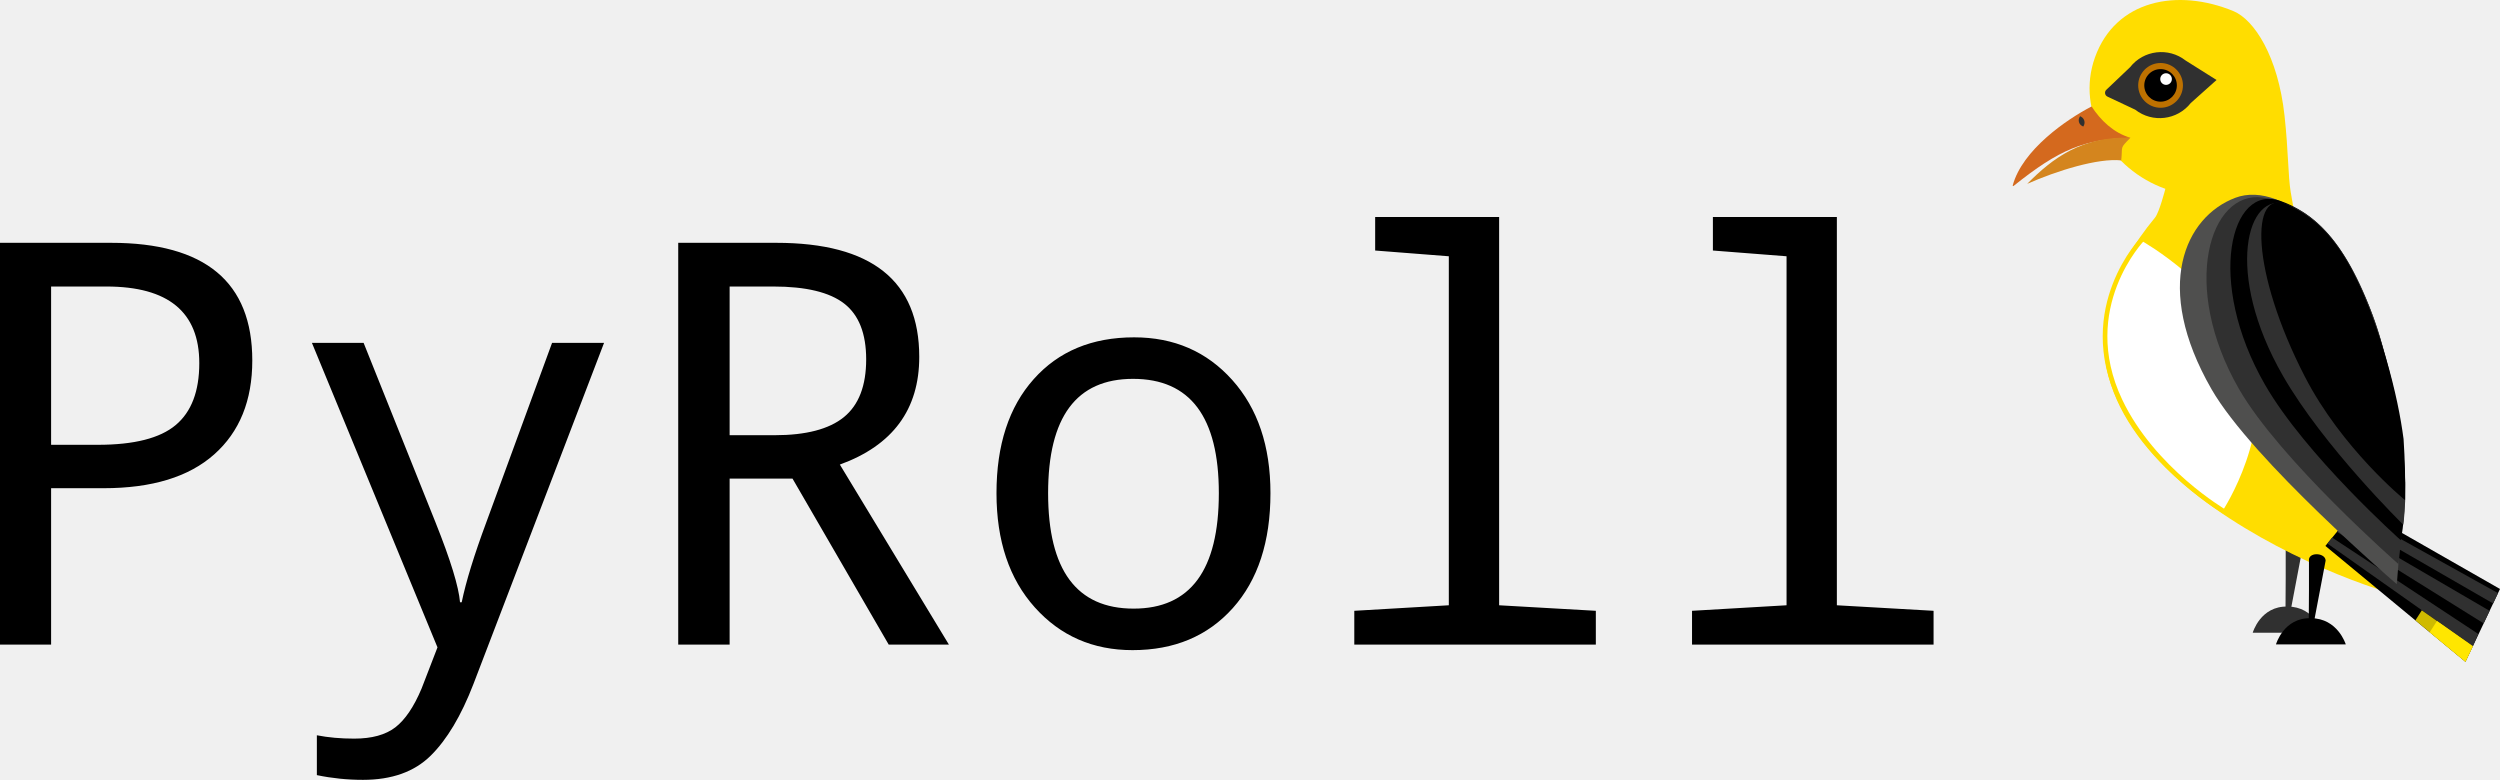
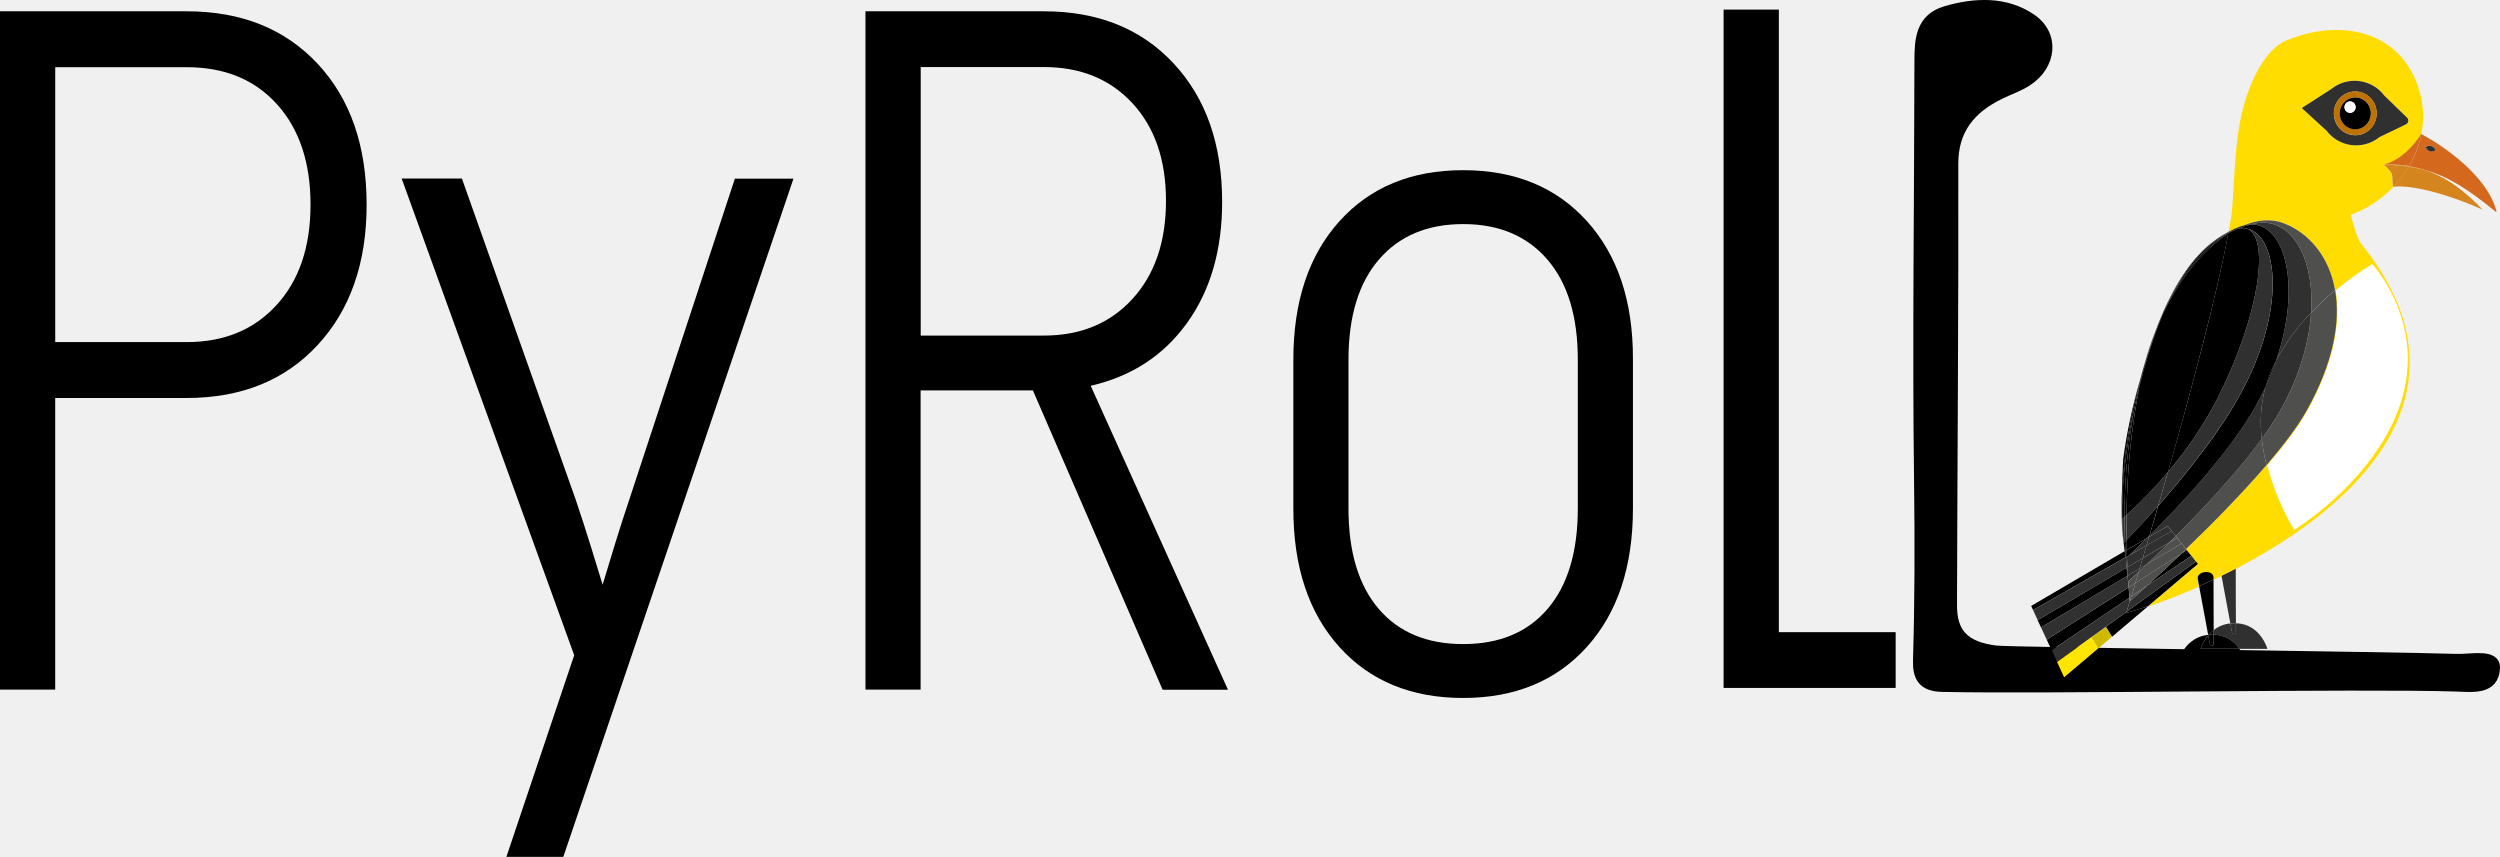
- <svg xmlns="http://www.w3.org/2000/svg" viewBox="0 0 537.236 167.582" version="1.1" id="svg69" width="142.144mm" height="44.339mm">
+ <svg xmlns="http://www.w3.org/2000/svg" viewBox="0 0 912.877 312.885" version="1.1" id="svg276" width="912.877" height="312.885">
  <defs id="defs4">
-     <rect x="7.08" y="9.816" width="621.882" height="192.361" id="rect6984" />
-     <style id="style2">.d{fill:#d4691e;}.e,.f{fill:#fff;}.g{fill:#cfba00;}.h{fill:#ffe600;}.i{fill:#303030;}.j{fill:#fd0;}.k{fill:#4f4f4e;}.f{stroke:#fd0;stroke-miterlimit:10;}.l{fill:#d4851e;}.m{fill:#bd7100;}</style>
+     <style id="style2">
+       .a {
+         stroke: #000;
+         stroke-width: 3.57px;
+       }
+ 
+       .a, .d {
+         stroke-miterlimit: 10;
+       }
+ 
+       .b {
+         fill: #303030;
+       }
+ 
+       .c {
+         fill: #fd0;
+       }
+ 
+       .d, .k {
+         fill: #fff;
+       }
+ 
+       .d {
+         stroke: #fd0;
+         stroke-width: 0.39px;
+       }
+ 
+       .e {
+         fill: #cfba00;
+       }
+ 
+       .f {
+         fill: #ffe600;
+       }
+ 
+       .g {
+         fill: #4f4f4e;
+       }
+ 
+       .h {
+         fill: #d4691e;
+       }
+ 
+       .i {
+         fill: #d4851e;
+       }
+ 
+       .j {
+         fill: #bd7100;
+       }
+     </style>
  </defs>
-   <g id="a" transform="translate(-17.47379,-10.48079)" />
-   <g id="b" transform="translate(432.5262,-4.8109957e-4)">
-     <g id="c">
-       <g id="g65">
-         <g id="g11">
-           <path class="i" d="m 51.57,135.98 c 0,0 1.65,-5.79 7.5,-5.63 5.79,0 7.5,5.63 7.5,5.63 z" id="path7" />
-           <path class="i" d="m 58.62,132.25 c 0,0.6 0.78,0.68 0.89,0.09 0.89,-4.66 2.16,-11.37 2.73,-14.36 -0.02,-1.62 -3.28,-1.91 -3.58,-0.34 0.03,3.04 -0.01,9.88 -0.05,14.62 z" id="path9" />
-         </g>
-         <path class="j" d="M 59.76,41.46 C 59.14,37.66 59.25,32.54 58.41,24.86 57.02,12.11 51.89,4.24 47.45,2.4 35.4,-2.59 22.1,-0.04 17.67,12.34 13.49,24.04 21.1,36.4 32.8,40.58 c 0,0 -1.3,5.07 -2.23,6.19 -37.06,44.87 29.35,74.94 52.76,81.32 0,0 -19.5,-61.61 -23.56,-86.64 z" id="path13" />
-         <path class="f" d="m 27.93,51.31 c 0,0 17.85,9.98 23.53,25.55 5.68,15.57 -5.9,33.13 -5.9,33.13 0,0 -15.43,-9 -22.49,-23.91 -9.46,-19.99 4.86,-34.77 4.86,-34.77 z" id="path15" />
-         <g id="g29">
-           <polygon points="67.19,117.32 73.99,109.01 104.71,126.57 97.29,142.22 " id="polygon17" />
-           <polygon class="i" points="67.62,116.8 68.65,115.53 100.03,136.23 98.88,138.87 " id="polygon19" />
-           <polygon class="i" points="69.67,114.29 70.86,112.83 102.48,131.27 101.2,133.96 " id="polygon21" />
-           <polygon class="i" points="71.87,111.6 73.09,110.11 104.28,127.46 103.23,129.68 " id="polygon23" />
-           <polygon class="g" points="86.53,133.32 87.91,131.16 98.88,138.87 97.29,142.22 " id="polygon25" />
-           <polygon class="h" points="89.61,135.87 91.17,133.45 98.88,138.87 97.29,142.22 " id="polygon27" />
-         </g>
-         <g id="g41">
-           <path class="k" d="M 42.72,83.64 C 30.03,61.55 37.08,46.61 47.79,42.52 c 10.7,-4.09 26.97,10.87 32.11,33.7 5.47,24.29 2.62,49.31 2.62,49.31 0,0 -31.03,-26.62 -39.8,-41.89 z" id="path31" />
-           <path class="i" d="M 48.61,83.57 C 35.92,61.48 42.32,40.9 53.68,42.45 c 9.46,1.29 20.03,10.76 25.97,32.73 6.51,24.03 3.23,46.03 3.23,46.03 0,0 -25.5,-22.37 -34.27,-37.64 z" id="path33" />
-           <path d="m 54.17,82.6 c -12.69,-22.09 -7.4,-43.27 3.39,-39.41 10.34,3.69 17.21,13.93 22.75,34.97 6.36,24.15 3.08,37.93 3.08,37.93 0,0 -20.45,-18.22 -29.22,-33.49 z" id="path35" />
-           <path class="i" d="M 84.34,103.59 C 84.19,97.03 83.17,87.15 79.55,74.59 73.34,53.06 65.02,46.1 58.95,43.93 50.34,40.85 45.37,58.66 58.06,80.75 c 8.77,15.27 25.85,31.99 25.85,31.99 0,0 0.31,-1.75 0.42,-5.05 0.02,-1.37 0.03,-2.74 0.02,-4.1 z" id="path37" />
-           <path d="M 83.99,94.35 C 83.39,89.75 82.26,83.94 80.2,76.93 73.96,55.72 67.47,47.69 58.94,43.92 c -8.01,-3.54 -7.77,14.46 3.81,36.97 7.98,15.53 21.51,26.55 21.57,26.6 0.07,-4.39 -0.04,-8.77 -0.33,-13.15 z" id="path39" />
-         </g>
-         <path class="d" d="M 25.29,29.6 C 15.32,29.96 10.09,32.03 0.18,39.96 0.1,40.02 -0.03,39.96 0,39.85 2.05,32.2 11.6,25.64 16.95,22.88 c 1.93,2.99 4.77,5.7 8.34,6.72 z" id="path43" />
-         <path class="l" d="M 25.29,29.6 C 14.93,29.25 8.59,33.94 3.11,39.51 9.42,36.7 18.36,33.93 23.32,34.47 23.67,31.24 22.88,32.06 25.3,29.6 Z" id="path45" />
-         <g id="g55">
-           <path class="i" d="M 20.35,20.76 C 19.78,20.49 19.66,19.73 20.11,19.3 l 5.11,-4.86 c 2.9,-3.69 8.24,-4.33 11.94,-1.43 l 6.64,4.18 -5.54,4.95 c -2.9,3.69 -8.24,4.33 -11.94,1.43 z" id="path47" />
-           <circle class="m" cx="31.77" cy="18.35" r="4.81" id="circle49" />
-           <circle cx="31.77" cy="18.35" r="3.5" id="circle51" />
-           <circle class="e" cx="32.95" cy="16.99" r="1.25" id="circle53" />
-         </g>
-         <g id="g61">
-           <path d="m 56.57,138.48 c 0,0 1.65,-5.79 7.5,-5.63 5.79,0 7.5,5.63 7.5,5.63 z" id="path57" />
-           <path d="m 63.62,134.75 c 0,0.6 0.78,0.68 0.89,0.09 0.89,-4.66 2.16,-11.37 2.73,-14.36 -0.02,-1.62 -3.28,-1.91 -3.58,-0.34 0.03,3.04 -0.01,9.88 -0.05,14.62 z" id="path59" />
-         </g>
-         <path class="i" d="m 13.99,25.26 h 0.24 c 0.78,0 1.41,0.63 1.41,1.41 v 0.24 h -0.28 c -0.76,0 -1.37,-0.61 -1.37,-1.37 z" transform="rotate(27.9,14.8152,26.08931)" id="path63" />
-       </g>
+   <g id="g274" transform="translate(-93.73,-229.2547)">
+     <g id="g14">
+       <path d="M 93.73,481.07 V 233.38 h 68.16 q 29.94,0 47.83,19.17 17.89,19.17 17.88,51.45 0,31.91 -17.88,51.24 -17.88,19.33 -47.83,19.34 h -48 v 106.49 z m 20.17,-126.9 h 48 q 20.48,0 32.85,-13.57 12.37,-13.57 12.37,-36.6 0,-23.07 -12.22,-36.64 -12.22,-13.57 -33,-13.57 h -48 z" id="path6" />
+       <path d="m 278.64,542.14 24.76,-73.63 -63,-174.06 h 22 l 41.6,117.4 q 2.75,8.14 5.5,17 2.75,8.86 4.28,13.92 1.53,-5.1 4.28,-14.09 2.75,-8.99 5.5,-17.13 l 38.51,-117.06 h 21.4 l -84.05,247.65 z" id="path8" />
+       <path d="M 409.76,481.07 V 233.38 h 65.11 q 29.64,0 47.37,19 17.73,19 17.76,50.55 0,26.47 -12.84,44.28 -12.84,17.81 -35.16,22.91 l 50.13,111 H 518.27 L 470.89,371.81 h -41 v 109.26 z m 20.17,-129.28 h 44.94 q 20.16,0 32.39,-13.4 12.23,-13.4 12.23,-35.8 0,-22.38 -12.23,-35.62 -12.23,-13.24 -32.39,-13.23 h -44.94 z" id="path10" />
+       <path d="m 628,484.12 q -28.43,0 -45.23,-18.66 Q 565.97,446.8 566,414.9 v -54.28 q 0,-31.89 16.81,-50.56 16.81,-18.67 45.19,-18.66 28.43,0 45.24,18.66 16.81,18.66 16.76,50.22 v 54.62 q 0,31.91 -16.81,50.56 -16.81,18.65 -45.19,18.66 z m 0,-19.68 q 19.88,0 30.87,-12.89 10.99,-12.89 11,-36.65 v -54.28 q 0,-23.75 -11.16,-36.65 -11.16,-12.9 -30.71,-12.89 -19.56,0 -30.71,12.89 -11.15,12.89 -11.16,36.65 v 54.28 q 0,23.76 11,36.65 11,12.89 30.87,12.89 z" id="path12" />
+     </g>
+     <path d="M 723.1,480.45 V 232.76 h 20.18 v 227.33 h 42.65 v 20.36 z" id="path16" />
+     <path class="a" d="m 822.55,466.76 c -11.4,-1.43 -16.08,-6.25 -16,-16.63 0.13,-53.71 0.59,-107.42 0.47,-161.14 0,-12.22 6.11,-20 17.22,-25.37 3.2,-1.56 6.68,-2.74 9.62,-4.62 9.13,-5.82 10.27,-17.05 1.68,-22.91 -9.52,-6.5 -20.81,-5.91 -31.34,-2.83 -9.21,2.7 -9.63,10.53 -9.63,18.17 -0.06,51.39 -0.8,102.79 -0.13,154.17 0.28,21.57 0.25,43.11 -0.39,64.65 -0.17,5.93 1.44,9.69 8.78,9.86 35.31,0.85 153.27,-1.24 187.64,-0.13 6,0.2 14.09,1.37 14.35,-6.87 0.17,-5.27 -8.72,-3.13 -14,-3.3 -23.51,-0.76 -163.24,-2.42 -168.27,-3.05 z" id="path18" />
+     <g id="g272">
+       <path class="b" d="m 902.07,461 c 0,-0.55 0,-1.1 0,-1.67 a 11.57,11.57 0 0 1 6.1,-2.43 c 0.21,1.12 0.41,2.2 0.6,3.23 a 0.73,0.73 0 1 0 1.45,-0.15 c 0,-1 0,-2.05 0,-3.14 8.91,0.23 11.46,9.34 11.46,9.34 H 911.46 A 11.5,11.5 0 0 0 902.07,461 Z" id="path20" />
+       <path class="b" d="m 908.15,456.91 c -1.08,-5.83 -2.35,-12.68 -3.24,-17.42 1.73,-0.84 3.46,-1.71 5.21,-2.62 0,4.74 0,13.08 0.06,20 -0.24,0 -0.46,0 -0.71,0 -0.47,-0.04 -0.89,0 -1.32,0.04 z" id="path22" />
+       <path class="b" d="m 908.75,460.14 c -0.19,-1 -0.39,-2.11 -0.6,-3.23 0.43,0 0.86,-0.08 1.32,-0.08 0.25,0 0.47,0 0.71,0 0,1.09 0,2.14 0,3.14 a 0.73,0.73 0 1 1 -1.43,0.17 z" id="path24" />
+       <path class="c" d="m 895.6,434.3 v 0 l -1.67,-2.1 v 0 L 892,429.76 c 9.35,-9 20.31,-20.09 29.38,-30.68 a 89.68,89.68 0 0 0 10,23.9 c 0,0 25,-15 36.49,-39.74 C 983.24,350 960,325.43 960,325.43 a 105.33,105.33 0 0 0 -13.61,9.8 c -2.15,-12.44 -9.57,-20.87 -18.61,-24.41 -4.56,-1.79 -9.74,-1.37 -15.06,0.88 -0.27,0.08 -0.53,0.14 -0.81,0.24 a 37.63,37.63 0 0 0 -4.4,2 c 0.31,-1.69 0.59,-3.31 0.84,-4.85 1,-6.31 0.83,-14.83 2.18,-27.6 2.25,-21.19 10.58,-34.28 17.79,-37.34 19.55,-8.27 41.15,-4 48.33,16.55 a 33.52,33.52 0 0 1 1.23,17.54 h -0.06 c -3.13,5 -7.74,9.48 -13.54,11.18 3.93,4.08 2.64,2.72 3.21,8.09 h 0.21 a 41.58,41.58 0 0 1 -15.6,10.19 c 0,0 2.12,8.42 3.62,10.29 44.37,55 -2.64,96.66 -45.6,119 0,-0.42 0,-0.82 0,-1.18 -0.49,-2.6 -5.79,-2.13 -5.82,0.57 0.17,0.9 0.37,2 0.6,3.23 -1,0.48 -1.94,0.94 -2.91,1.4 0,-0.37 0,-0.72 0,-1 -0.48,-2.61 -5.79,-2.13 -5.81,0.57 0.15,0.8 0.33,1.79 0.53,2.88 -6.73,3 -13.09,5.42 -18.64,7.3 l 18.21,-15.42 z m 67,-155 9.69,-4.67 a 1.51,1.51 0 0 0 0.39,-2.43 l -8.3,-8.07 A 13.57,13.57 0 0 0 945,261.77 l -10.77,6.94 9,8.23 a 13.57,13.57 0 0 0 19.37,2.38 z" id="path26" />
+       <path class="c" d="m 904.31,436.26 c 0,-2.7 5.33,-3.17 5.82,-0.57 0,0.36 0,0.76 0,1.18 -1.75,0.91 -3.48,1.78 -5.21,2.62 -0.24,-1.23 -0.44,-2.33 -0.61,-3.23 z" id="path28" />
+       <path class="d" d="m 946.39,335.23 a 105.33,105.33 0 0 1 13.61,-9.8 c 0,0 23.24,24.58 7.89,57.81 C 956.43,408 931.4,423 931.4,423 a 89.68,89.68 0 0 1 -10,-23.9 c 6.1,-7.12 11.35,-14 14.65,-19.9 9.83,-17.64 12.33,-32.51 10.34,-43.97 z" id="path30" />
+       <path d="m 844.87,471 v 0 l 25.38,-18.35 -0.14,0.44 c 2.4,-0.67 5.08,-1.5 8,-2.48 l -13.18,11.17 -2.23,-3.6 z" id="path32" />
+       <path d="m 871.29,447.5 -28.29,19.11 1.87,4.38 -3.77,-8.16 29.9,-19.09 c 0.1,1.63 0.21,2.9 0.29,3.76 z" id="path34" />
+       <path d="m 870.57,439.51 -31.57,18.84 -1.23,-2.64 32.47,-19.17 c 0.14,1.2 0.24,2.18 0.33,2.97 z" id="path36" />
+       <path d="m 836.1,452 -0.69,-1.49 34.14,-20 c 0.16,1.07 0.29,1.8 0.37,2.2 z" id="path38" />
+       <path d="m 890.24,431.43 2,-1.3 -0.29,-0.37 v 0 l 1.95,2.44 -16.25,11 c 3.35,-3.03 7.69,-7.08 12.59,-11.77 z" id="path40" />
+       <path d="m 870.25,452.64 25.35,-18.34 0.7,0.88 -18.21,15.42 c -2.9,1 -5.58,1.81 -8,2.48 z" id="path42" />
+       <rect class="b" x="894.76" y="431.91" height="2.68" transform="rotate(-38.59,894.8551,433.2554)" id="rect44" width="0" />
+       <path class="b" d="m 871.29,447.5 c 0.08,0.84 0.13,1.31 0.13,1.31 v 0 l -1.17,3.83 -25.38,18.36 v 0 L 843,466.61 Z" id="path46" />
+       <path class="b" d="m 893.93,432.2 1.67,2.1 -25.35,18.34 1.17,-3.83 c 0,0 2.38,-2.09 6.26,-5.63 z" id="path48" />
+       <rect class="b" x="840.06" y="458.13" height="4.94" transform="rotate(-24.83,840.1446,460.6151)" id="rect50" width="0" />
+       <path class="b" d="m 870.83,441.63 v 0 c 0,0.77 0.1,1.46 0.15,2.11 l -29.88,19.09 -2.1,-4.48 31.54,-18.84 c 0.18,1.37 0.29,2.12 0.29,2.12 z" id="path52" />
+       <path class="b" d="m 892.27,430.13 -2,1.3 1.74,-1.67 z" id="path54" />
+       <rect class="b" x="836.95" y="451.84" height="4.06" id="rect56" width="0" />
+       <path class="b" d="m 869.92,432.75 0.08,0.38 v 0 c 0.09,1.26 0.18,2.41 0.27,3.41 L 837.8,455.71 836.1,452 Z" id="path58" />
+       <polygon class="e" points="864.91,461.77 847.45,476.56 " id="polygon60" />
+       <polygon class="e" points="844.87,470.99 862.67,458.17 864.91,461.77 847.45,476.56 859.91,466 857.38,461.99 844.87,470.99 " id="polygon62" />
+       <polygon class="f" points="844.87,470.99 847.45,476.56 844.87,470.99 " id="polygon64" />
+       <polygon class="f" points="847.45,476.56 844.87,470.99 857.38,461.99 859.91,466 " id="polygon66" />
+       <path class="g" d="m 880.9,349.85 q -2.05,5.44 -4,11.95 a 108,108 0 0 1 4,-11.95 z" id="path68" />
+       <path class="g" d="m 937.63,343.43 c 1.3,-20.28 -7.32,-34.42 -19.41,-32.73 -0.87,0.12 -1.74,0.3 -2.62,0.51 a 11.15,11.15 0 0 0 -2.88,0.49 c 5.32,-2.25 10.5,-2.67 15.06,-0.88 9,3.54 16.46,12 18.61,24.41 a 106.14,106.14 0 0 0 -8.76,8.2 z" id="path70" />
+       <path class="g" d="m 890.34,427.71 v 0 L 888.2,425 c 10.1,-10.09 22.53,-23.33 31.42,-35.52 a 70.17,70.17 0 0 0 1.74,9.57 c -9.07,10.59 -20,21.67 -29.38,30.68 l -1.56,-1.95 z" id="path72" />
+       <path class="g" d="m 926.45,379.06 c 7.08,-12.64 10.5,-25 11.18,-35.63 a 106.14,106.14 0 0 1 8.76,-8.2 c 2,11.46 -0.51,26.33 -10.38,43.95 -3.3,5.88 -8.55,12.78 -14.65,19.9 a 70.17,70.17 0 0 1 -1.74,-9.57 105,105 0 0 0 6.83,-10.45 z" id="path74" />
+       <path class="g" d="m 872,447 -0.67,0.46 c -0.08,-0.86 -0.19,-2.13 -0.31,-3.76 l 2.45,-1.57 c -0.59,1.87 -1.08,3.51 -1.47,4.87 z" id="path76" />
+       <path class="g" d="M 877.68,443.18 872,447 c 0.43,-1.4 0.92,-3 1.47,-4.87 l 16.81,-10.74 c -4.94,4.73 -9.28,8.78 -12.6,11.79 z" id="path78" />
+       <path class="g" d="m 885.91,427.31 2.79,-1.65 -0.5,-0.63 v 0 l 2.14,2.68 -12.65,7.55 c 2.31,-2.2 5.14,-4.91 8.22,-7.95 z" id="path80" />
+       <polygon class="g" points="891.98,429.76 890.42,427.81 891.98,429.76 " id="polygon82" />
+       <path class="g" d="m 871.42,448.81 v 0 c 0,0 0,-0.47 -0.13,-1.31 L 872,447 q -0.34,1 -0.58,1.81 z" id="path84" />
+       <path class="g" d="m 877.68,443.18 c -3.88,3.54 -6.26,5.63 -6.26,5.63 q 0.24,-0.81 0.54,-1.77 z" id="path86" />
+       <polygon class="g" points="890.34,427.71 890.42,427.81 " id="polygon88" />
+       <path class="g" d="m 873.43,442.17 -2.43,1.57 c -0.05,-0.65 -0.1,-1.34 -0.15,-2.11 0,0 1.42,-1.28 3.82,-3.51 -0.45,1.44 -0.86,2.79 -1.24,4.05 z" id="path90" />
+       <path class="g" d="m 890.34,427.71 0.08,0.1 1.56,1.95 -1.74,1.67 -16.81,10.74 c 0.38,-1.26 0.79,-2.61 1.22,-4.05 l 3,-2.86 z" id="path92" />
+       <path class="g" d="m 888.7,425.66 -2.79,1.65 2.29,-2.31 z" id="path94" />
+       <path class="b" d="m 870.7,439.44 -0.13,0.07 c -0.09,-0.79 -0.19,-1.77 -0.3,-3 l 0.27,-0.16 c 0.05,1.11 0.11,2.13 0.16,3.09 z" id="path96" />
+       <path class="b" d="m 870.83,441.63 v 0 c 0,0 -0.11,-0.75 -0.26,-2.12 l 0.13,-0.07 c 0.04,0.77 0.09,1.56 0.13,2.19 z" id="path98" />
+       <path class="b" d="m 870.54,436.38 -0.27,0.16 c -0.09,-1 -0.18,-2.15 -0.27,-3.41 l 0.4,-0.37 c 0.04,1.24 0.09,2.48 0.14,3.62 z" id="path100" />
+       <path class="b" d="m 878.46,425.34 -0.82,0.47 1,-0.94 z" id="path102" />
+       <path class="b" d="m 878.46,425.34 0.13,-0.47 c 10.83,-10.75 29.18,-30.2 38.83,-47.41 q 2,-3.52 3.59,-7 a 50,50 0 0 0 -1.39,19.06 C 910.73,401.7 898.3,414.94 888.2,425 l -2.94,-3.68 z" id="path104" />
+       <path class="b" d="m 915.6,311.21 c 0.88,-0.21 1.75,-0.39 2.62,-0.51 12.09,-1.69 20.71,12.45 19.41,32.73 A 77.63,77.63 0 0 0 924.84,361 c 9.46,-27.41 3.23,-50.21 -9.24,-49.79 z" id="path106" />
+       <path class="b" d="m 921,370.45 a 96.83,96.83 0 0 0 3.83,-9.47 77.63,77.63 0 0 1 12.79,-17.55 c -0.68,10.65 -4.1,23 -11.18,35.63 a 105,105 0 0 1 -6.83,10.45 50,50 0 0 1 1.39,-19.06 z" id="path108" />
+       <path class="b" d="m 877.55,428.41 -6.38,3.64 c 1.28,-1.2 3.55,-3.35 6.47,-6.24 l 0.82,-0.47 c -0.31,1.04 -0.62,2.07 -0.91,3.07 z" id="path110" />
+       <path class="b" d="m 875,436.85 -4.33,2.59 c -0.05,-1 -0.11,-2 -0.16,-3.06 l 5.62,-3.32 c -0.36,1.32 -0.74,2.58 -1.13,3.79 z" id="path112" />
+       <path class="b" d="m 885.91,427.31 c -3.08,3 -5.89,5.75 -8.22,7.95 l -2.69,1.59 c 0.36,-1.21 0.74,-2.47 1.13,-3.79 z" id="path114" />
+       <path class="b" d="m 886.73,423.18 -9.18,5.23 c 0.29,-1 0.6,-2 0.91,-3.07 l 6.8,-4 2.94,3.66 v 0 z" id="path116" />
+       <path class="b" d="m 875,436.85 c -0.13,0.43 -0.25,0.85 -0.38,1.27 -2.4,2.23 -3.82,3.51 -3.82,3.51 0,-0.68 -0.09,-1.42 -0.13,-2.19 z" id="path118" />
+       <path class="b" d="m 874.65,438.12 c 0.13,-0.42 0.25,-0.84 0.38,-1.27 l 2.66,-1.59 z" id="path120" />
+       <path class="b" d="m 877.55,428.41 q -0.72,2.41 -1.39,4.65 l -5.62,3.32 c 0,-1.14 -0.1,-2.35 -0.14,-3.62 l 0.77,-0.71 z" id="path122" />
+       <path class="b" d="m 888.2,425 -2.29,2.28 -9.75,5.75 q 0.68,-2.24 1.39,-4.65 l 9.18,-5.23 z" id="path124" />
+       <path d="m 902,317.41 a 37.64,37.64 0 0 1 5.52,-3.5 v 0.17 a 31,31 0 0 0 -5.52,3.33 z" id="path126" />
+       <path d="m 898.27,320.59 c -0.36,0.35 -0.72,0.71 -1.08,1.09 0.36,-0.37 0.72,-0.74 1.08,-1.09 z" id="path128" />
+       <path d="m 901.15,318.06 c -0.45,0.36 -0.9,0.73 -1.36,1.13 0.45,-0.39 0.9,-0.77 1.36,-1.13 z" id="path130" />
+       <path d="m 895.86,323.13 c -0.4,0.44 -0.79,0.9 -1.19,1.38 0.39,-0.51 0.79,-0.93 1.19,-1.38 z" id="path132" />
+       <path d="m 893.1,326.5 -0.56,0.76 z" id="path134" />
+       <path d="m 869.83,430.39 -0.28,0.16 c -0.12,-0.81 -0.25,-1.81 -0.37,-3 l 0.49,-0.5 c 0.05,1.17 0.1,2.29 0.16,3.34 z" id="path136" />
+       <path d="m 912.72,311.7 a 31.27,31.27 0 0 0 -3.05,1.46 v 0 c -0.71,0.26 -1.44,0.57 -2.19,0.92 v -0.17 a 37.63,37.63 0 0 1 4.4,-2 c 0.31,-0.07 0.57,-0.13 0.84,-0.21 z" id="path138" />
+       <path d="m 870,432.73 h -0.06 c -0.08,-0.4 -0.21,-1.13 -0.37,-2.2 l 0.28,-0.16 c 0.03,0.84 0.08,1.63 0.15,2.36 z" id="path140" />
+       <path d="m 870,433.13 v 0 l -0.08,-0.38 h 0.06 c 0.02,0.11 0.02,0.25 0.02,0.38 z" id="path142" />
+       <path d="m 911.17,312.64 a 8.66,8.66 0 0 0 -1.5,0.52 31.27,31.27 0 0 1 3.05,-1.46 11.15,11.15 0 0 1 2.88,-0.49 29.6,29.6 0 0 0 -4.43,1.43 z" id="path144" />
+       <path d="m 870.32,430.1 -0.49,0.29 c -0.06,-1.05 -0.11,-2.17 -0.16,-3.34 l 0.58,-0.59 c 0.02,1.26 0.04,2.47 0.07,3.64 z" id="path146" />
+       <path d="m 870.39,432.49 -0.41,0.24 c -0.05,-0.75 -0.1,-1.52 -0.15,-2.34 l 0.49,-0.29 c 0.02,0.82 0.05,1.61 0.07,2.39 z" id="path148" />
+       <path d="m 870.39,432.49 c 0,0.09 0,0.18 0,0.27 l -0.4,0.37 c 0,-0.14 0,-0.27 0,-0.4 z" id="path150" />
+       <path d="m 878.59,424.87 -1,0.94 -7.32,4.29 c 0,-1.17 -0.05,-2.38 -0.07,-3.64 1.91,-2 6.22,-6.47 11.54,-12.51 -1.06,3.83 -2.13,7.48 -3.15,10.92 z" id="path152" />
+       <path d="m 924.84,361 a 56.26,56.26 0 0 0 -3,6.93 c -0.3,0.84 -0.57,1.69 -0.81,2.54 q -1.62,3.48 -3.59,7 c -9.65,17.21 -28,36.66 -38.83,47.41 1,-3.44 2.09,-7.09 3.2,-10.92 9.19,-10.43 21.37,-25.38 29.33,-39.58 18.1,-32.28 14.06,-59.06 3.32,-61.58 a 4.93,4.93 0 0 0 -3.27,-0.15 29.6,29.6 0 0 1 4.43,-1.43 c 12.45,-0.43 18.68,22.37 9.22,49.78 z" id="path154" />
+       <path d="m 924.84,361 a 96.83,96.83 0 0 1 -3.83,9.47 c 0.24,-0.85 0.51,-1.7 0.81,-2.54 a 56.26,56.26 0 0 1 3.02,-6.93 z" id="path156" />
+       <path d="m 877.64,425.81 c -2.92,2.89 -5.19,5 -6.47,6.24 l -0.78,0.44 c 0,-0.78 0,-1.57 -0.07,-2.39 z" id="path158" />
+       <path d="m 870.4,432.76 c 0,-0.09 0,-0.18 0,-0.27 l 0.78,-0.44 z" id="path160" />
+       <path class="b" d="m 897.19,321.68 c -0.45,0.47 -0.89,0.95 -1.33,1.45 0.44,-0.51 0.89,-0.99 1.33,-1.45 z" id="path162" />
+       <path class="b" d="m 875.18,368 v 0 c 0.34,-1.28 0.69,-2.59 1.06,-3.91 0.23,-0.79 0.45,-1.56 0.68,-2.33 -0.23,0.86 -0.45,1.72 -0.67,2.59 -0.35,1.23 -0.71,2.44 -1.07,3.65 z" id="path164" />
+       <path class="b" d="m 882.45,346.2 c -0.53,1.2 -1.05,2.41 -1.55,3.65 3.7,-9.82 7.67,-17.14 11.64,-22.59 A 82.12,82.12 0 0 0 884,342.83 c -0.55,1.1 -1,2.22 -1.55,3.37 z" id="path166" />
+       <path class="b" d="m 894.67,324.51 c -0.53,0.65 -1.06,1.3 -1.57,2 0.52,-0.7 1.05,-1.36 1.57,-2 z" id="path168" />
+       <path class="b" d="m 868.47,412.34 c 0,-0.67 0,-1.36 0.06,-2.07 0,2.74 -0.08,5.49 0,8.24 -0.07,-2.06 -0.08,-4.11 -0.06,-6.17 z" id="path170" />
+       <path class="b" d="m 899.79,319.19 c -0.51,0.45 -1,0.92 -1.52,1.4 0.51,-0.49 1.02,-0.96 1.52,-1.4 z" id="path172" />
+       <path class="b" d="m 902,317.41 c -0.28,0.21 -0.56,0.42 -0.84,0.65 0.27,-0.23 0.55,-0.45 0.84,-0.65 z" id="path174" />
+       <path class="b" d="m 869.18,427.55 v 0 a 67.14,67.14 0 0 1 -0.69,-8.4 c 0,-0.1 0,-0.21 0,-0.32 l 0.16,-0.13 c 0.07,3.62 0.29,6.58 0.53,8.85 z" id="path176" />
+       <path class="b" d="m 876.43,363.83 -0.18,0.56 c 0.22,-0.87 0.44,-1.73 0.67,-2.59 q 1.92,-6.51 4,-11.95 c 0.5,-1.24 1,-2.45 1.55,-3.65 a 138.68,138.68 0 0 0 -6.04,17.63 z" id="path178" />
+       <path class="b" d="m 882.45,346.2 c 0.5,-1.15 1,-2.27 1.51,-3.37 l -0.42,1 c -0.37,0.78 -0.73,1.58 -1.09,2.37 z" id="path180" />
+       <path class="b" d="m 881.76,348.29 c -1.8,4.59 -3.58,9.75 -5.33,15.54 a 138.68,138.68 0 0 1 6,-17.63 c 0.36,-0.79 0.72,-1.59 1.09,-2.36 -0.58,1.43 -1.18,2.91 -1.76,4.45 z" id="path182" />
+       <path class="b" d="m 869.5,418 c 0,3.31 0.06,6.35 0.17,9.07 l -0.49,0.5 c -0.24,-2.27 -0.46,-5.23 -0.53,-8.84 z" id="path184" />
+       <path class="b" d="m 907.45,314.25 c -8.29,4.35 -15.39,11.7 -22,25.46 -0.51,1 -1,2.05 -1.51,3.12 a 82.12,82.12 0 0 1 8.58,-15.57 l 0.56,-0.76 c 0.51,-0.69 1,-1.34 1.57,-2 0.4,-0.48 0.79,-0.94 1.19,-1.38 0.4,-0.44 0.88,-1 1.33,-1.45 0.45,-0.45 0.72,-0.74 1.08,-1.09 0.36,-0.35 1,-0.95 1.52,-1.4 0.52,-0.45 0.91,-0.77 1.36,-1.13 0.28,-0.23 0.56,-0.44 0.84,-0.65 a 31,31 0 0 1 5.49,-3.33 z" id="path186" />
+       <path class="b" d="m 907.48,314.08 c 0.75,-0.35 1.48,-0.66 2.19,-0.92 -0.75,0.34 -1.49,0.7 -2.22,1.09 z" id="path188" />
+       <path class="b" d="m 883.54,343.84 0.42,-1 c 0.49,-1.07 1,-2.11 1.51,-3.12 -0.52,1.08 -1,2.18 -1.54,3.34 z" id="path190" />
+       <path class="b" d="m 870.25,426.46 -0.58,0.59 c -0.11,-2.72 -0.18,-5.76 -0.17,-9.07 l 0.75,-0.68 c -0.05,3.24 -0.04,6.3 0,9.16 z" id="path192" />
+       <path class="b" d="m 883.54,343.84 0.39,-0.79 q -1.09,2.49 -2.17,5.24 c 0.58,-1.54 1.18,-3.02 1.78,-4.45 z" id="path194" />
+       <path class="b" d="m 885.35,401.63 c -1.22,4.25 -2.41,8.37 -3.56,12.32 -5.32,6 -9.63,10.55 -11.54,12.51 0,-2.86 0,-5.92 0,-9.16 a 163.14,163.14 0 0 0 15.1,-15.67 z" id="path196" />
+       <path class="b" d="m 903.5,374.62 c 16.06,-32 18.66,-58.52 10.94,-61.83 10.74,2.52 14.78,29.3 -3.32,61.58 -8,14.2 -20.14,29.15 -29.33,39.58 1.15,-3.95 2.34,-8.07 3.56,-12.32 a 140.32,140.32 0 0 0 18.15,-27.01 z" id="path198" />
+       <path d="m 869,397 a 193.43,193.43 0 0 1 6.18,-29 195,195 0 0 0 -6.65,42.23 c 0.07,-4.39 0.21,-8.82 0.47,-13.23 z" id="path200" />
+       <path d="M 868.49,418.85 Z" id="path202" />
+       <polygon points="" id="polygon204" />
+       <path d="m 910.57,312.9 a 8.21,8.21 0 0 0 -0.9,0.26 v 0 a 8.66,8.66 0 0 1 1.5,-0.52 z" id="path206" />
+       <path d="m 914.44,312.79 a 7.85,7.85 0 0 0 -3.87,0.11 l 0.6,-0.26 a 4.93,4.93 0 0 1 3.27,0.15 z" id="path208" />
+       <path d="m 876.25,364.39 c 0,0.15 -0.07,0.3 -0.1,0.45 -0.03,0.15 0,0.18 -0.08,0.27 q -1.49,5.63 -2.57,11.14 c -4.2,18.41 -5,32.78 -4.85,42.46 l -0.16,0.13 v -0.33 c 0,-2.75 0,-5.5 0,-8.24 A 195,195 0 0 1 875.18,368 v 0 c 0.36,-1.21 0.72,-2.42 1.07,-3.61 z" id="path210" />
+       <path d="m 876.25,364.39 0.18,-0.56 c -0.1,0.34 -0.19,0.67 -0.28,1 0.03,-0.14 0.07,-0.29 0.1,-0.44 z" id="path212" />
+       <path d="m 875,370 v 0.05 c -0.54,2.11 -1,4.16 -1.49,6.18 q 1.1,-5.5 2.57,-11.14 c 0,-0.09 0,-0.18 0.08,-0.27 -0.16,0.67 -0.33,1.32 -0.48,2 q -0.35,1.61 -0.68,3.18 z" id="path214" />
+       <path d="m 875,370 q 0.32,-1.59 0.66,-3.18 c 0.15,-0.68 0.32,-1.33 0.48,-2 0.09,-0.34 0.18,-0.67 0.28,-1 1.75,-5.79 3.53,-10.95 5.33,-15.54 A 204.81,204.81 0 0 0 875,370 Z" id="path216" />
+       <path d="m 868.65,418.71 c -0.19,-9.68 0.65,-24 4.85,-42.46 a 216.83,216.83 0 0 0 -4,41.73 z" id="path218" />
+       <path d="m 885.47,339.71 c 6.59,-13.76 13.69,-21.11 22,-25.46 v 0.22 c -7.84,4.37 -15.53,12.53 -22,25.24 z" id="path220" />
+       <path d="m 908.1,314.09 -0.69,0.38 v -0.22 c 0.73,-0.39 1.47,-0.75 2.22,-1.09 v 0 c -0.48,0.29 -1.01,0.6 -1.53,0.93 z" id="path222" />
+       <path d="m 909.67,313.16 a 8.21,8.21 0 0 1 0.9,-0.26 c -0.82,0.35 -1.65,0.75 -2.47,1.19 0.52,-0.33 1.05,-0.64 1.57,-0.93 z" id="path224" />
+       <path d="m 875,370 a 262,262 0 0 0 -4.76,47.28 l -0.75,0.68 a 216.83,216.83 0 0 1 4,-41.73 c 0.46,-2 1,-4.07 1.49,-6.18 z" id="path226" />
+       <path d="m 907.41,314.47 v 0 c -8.58,5.51 -17.07,15.48 -23.47,28.53 0.51,-1.16 1,-2.26 1.54,-3.34 6.46,-12.66 14.15,-20.82 21.93,-25.19 z" id="path228" />
+       <path d="m 907.41,314.47 0.69,-0.38 -0.7,0.43 z" id="path230" />
+       <path d="M 870.25,417.3 A 262,262 0 0 1 875,370 a 204.81,204.81 0 0 1 6.75,-21.73 q 1.08,-2.75 2.17,-5.24 c 6.4,-13.05 14.89,-23 23.47,-28.53 -4.16,22.52 -13.67,57.78 -22,87.11 a 163.14,163.14 0 0 1 -15.14,15.69 z" id="path232" />
+       <path d="m 914.44,312.79 c 7.72,3.31 5.12,29.81 -10.94,61.83 a 140.32,140.32 0 0 1 -18.15,27 c 8.38,-29.33 17.89,-64.59 22,-87.11 l 0.7,-0.43 c 0.82,-0.44 1.65,-0.84 2.47,-1.19 a 7.85,7.85 0 0 1 3.92,-0.1 z" id="path234" />
+       <path class="h" d="m 977.88,278.21 c 8.69,4.61 24.13,15.48 27.44,28.17 a 0.18,0.18 0 0 1 -0.29,0.18 c -10.39,-8.51 -17.61,-12.95 -25.79,-15.19 a 40.16,40.16 0 0 0 -5.86,-1.46 36.84,36.84 0 0 0 4.5,-11.7 z m 4.81,6.09 0.4,-0.22 -0.18,-0.35 a 2.26,2.26 0 0 0 -3.09,-1 l -0.34,0.18 0.21,0.41 a 2.19,2.19 0 0 0 3,0.98 z" id="path236" />
+       <path class="h" d="m 964.28,289.35 c 5.8,-1.7 10.41,-6.21 13.54,-11.18 h 0.06 a 36.84,36.84 0 0 1 -4.5,11.7 45.69,45.69 0 0 0 -9.1,-0.52 z" id="path238" />
+       <path class="i" d="m 979.24,291.37 c 8.62,2.83 15.14,8.31 21,14.44 -10.15,-4.64 -24.51,-9.19 -32.58,-8.39 a 40.3,40.3 0 0 0 5.55,-7.3 49.94,49.94 0 0 1 6.03,1.25 z" id="path240" />
+       <path class="i" d="m 964.28,289.35 a 81.17,81.17 0 0 1 9,0.77 40.3,40.3 0 0 1 -5.55,7.3 h -0.21 c -0.6,-5.35 0.69,-3.99 -3.24,-8.07 z" id="path242" />
+       <path class="i" d="m 973.38,289.91 a 40.16,40.16 0 0 1 5.86,1.46 49.94,49.94 0 0 0 -6,-1.25 2.39,2.39 0 0 0 0.14,-0.21 z" id="path244" />
+       <path class="i" d="m 973.38,289.91 a 2.39,2.39 0 0 1 -0.13,0.21 81.17,81.17 0 0 0 -9,-0.77 45.69,45.69 0 0 1 9.13,0.56 z" id="path246" />
+       <path class="b" d="m 943.23,276.94 -9,-8.23 10.77,-6.94 a 13.57,13.57 0 0 1 19.37,2.38 l 8.3,8.07 a 1.51,1.51 0 0 1 -0.39,2.43 l -9.69,4.67 a 13.57,13.57 0 0 1 -19.36,-2.38 z m 3.11,-3.83 a 7.77,7.77 0 0 0 9.83,5.15 8,8 0 0 0 5,-10.07 7.77,7.77 0 0 0 -9.83,-5.15 8,8 0 0 0 -5,10.07 z" id="path248" />
+       <path class="j" d="m 951.37,263 a 7.77,7.77 0 0 1 9.83,5.15 8,8 0 0 1 -5,10.07 7.77,7.77 0 0 1 -9.83,-5.15 8,8 0 0 1 5,-10.07 z m -3,9.4 a 5.65,5.65 0 0 0 7.15,3.75 5.85,5.85 0 0 0 3.65,-7.33 5.65,5.65 0 0 0 -7.15,-3.75 5.85,5.85 0 0 0 -3.65,7.37 z" id="path250" />
+       <path d="m 952,265.11 a 5.65,5.65 0 0 1 7.15,3.75 5.85,5.85 0 0 1 -3.65,7.33 5.65,5.65 0 0 1 -7.15,-3.75 5.85,5.85 0 0 1 3.65,-7.33 z m -2.07,3.89 a 2,2 0 0 0 2.56,1.34 2.09,2.09 0 0 0 1.3,-2.62 2,2 0 0 0 -2.55,-1.34 2.09,2.09 0 0 0 -1.31,2.62 z" id="path252" />
+       <ellipse class="k" cx="951.86" cy="268.39" rx="2.03" ry="2.08" id="ellipse254" />
+       <path d="m 897.3,466.19 h 14.16 a 15.52,15.52 0 0 1 2.07,4.16 h -24.34 c 0,0 2.52,-8.45 10.85,-9.28 v 0.2 a 15.68,15.68 0 0 0 -2.74,4.92 z" id="path256" />
+       <path d="m 900.07,461.27 c 0.2,1 0.39,2.06 0.57,3 a 0.73,0.73 0 1 0 1.45,-0.15 c 0,-1 0,-2 0,-3.13 a 11.5,11.5 0 0 1 9.39,5.18 H 897.3 a 15.68,15.68 0 0 1 2.77,-4.9 z" id="path258" />
+       <path d="m 902.05,459.34 a 13.32,13.32 0 0 0 -1.79,1.71 h -0.22 c -1.11,-6 -2.42,-13 -3.31,-17.77 q 2.61,-1.16 5.27,-2.41 c 0,4.36 0,11.87 0.05,18.47 z" id="path260" />
+       <path d="m 901.36,461 c -0.38,0 -0.74,0 -1.1,0.07 a 13.32,13.32 0 0 1 1.79,-1.71 c 0,0.57 0,1.12 0,1.67 C 901.83,461 901.61,461 901.36,461 Z" id="path262" />
+       <path d="m 902,439.85 c 0,0.32 0,0.67 0,1 q -2.65,1.26 -5.27,2.41 c -0.2,-1.09 -0.38,-2.08 -0.53,-2.88 0.02,-2.66 5.33,-3.14 5.8,-0.53 z" id="path264" />
+       <path d="m 900.07,461.27 v -0.2 h 0.22 c -0.09,0.05 -0.16,0.12 -0.22,0.2 z" id="path266" />
+       <path d="m 902.07,461 c 0,1.09 0,2.14 0,3.13 a 0.73,0.73 0 1 1 -1.45,0.15 c -0.18,-1 -0.37,-2 -0.57,-3 0.06,-0.08 0.13,-0.15 0.19,-0.22 0.36,0 0.72,-0.07 1.1,-0.07 0.38,0 0.49,0.01 0.73,0.01 z" id="path268" />
+       <path class="b" d="m 979.82,282.76 a 2.26,2.26 0 0 1 3.09,1 l 0.18,0.35 -0.4,0.22 a 2.19,2.19 0 0 1 -3,-0.95 l -0.21,-0.41 z" id="path270" />
    </g>
  </g>
-   <text xml:space="preserve" id="text6982" style="font-style:normal;font-variant:normal;font-weight:normal;font-stretch:normal;font-size:120.945px;line-height:1.25;font-family:'Noto Mono';-inkscape-font-specification:'Noto Mono';white-space:pre;shape-inside:url(#rect6984)" transform="translate(-17.47379,17.84453)">
-     <tspan x="7.08" y="120.683" id="tspan897">PyRoll</tspan>
-   </text>
</svg>
